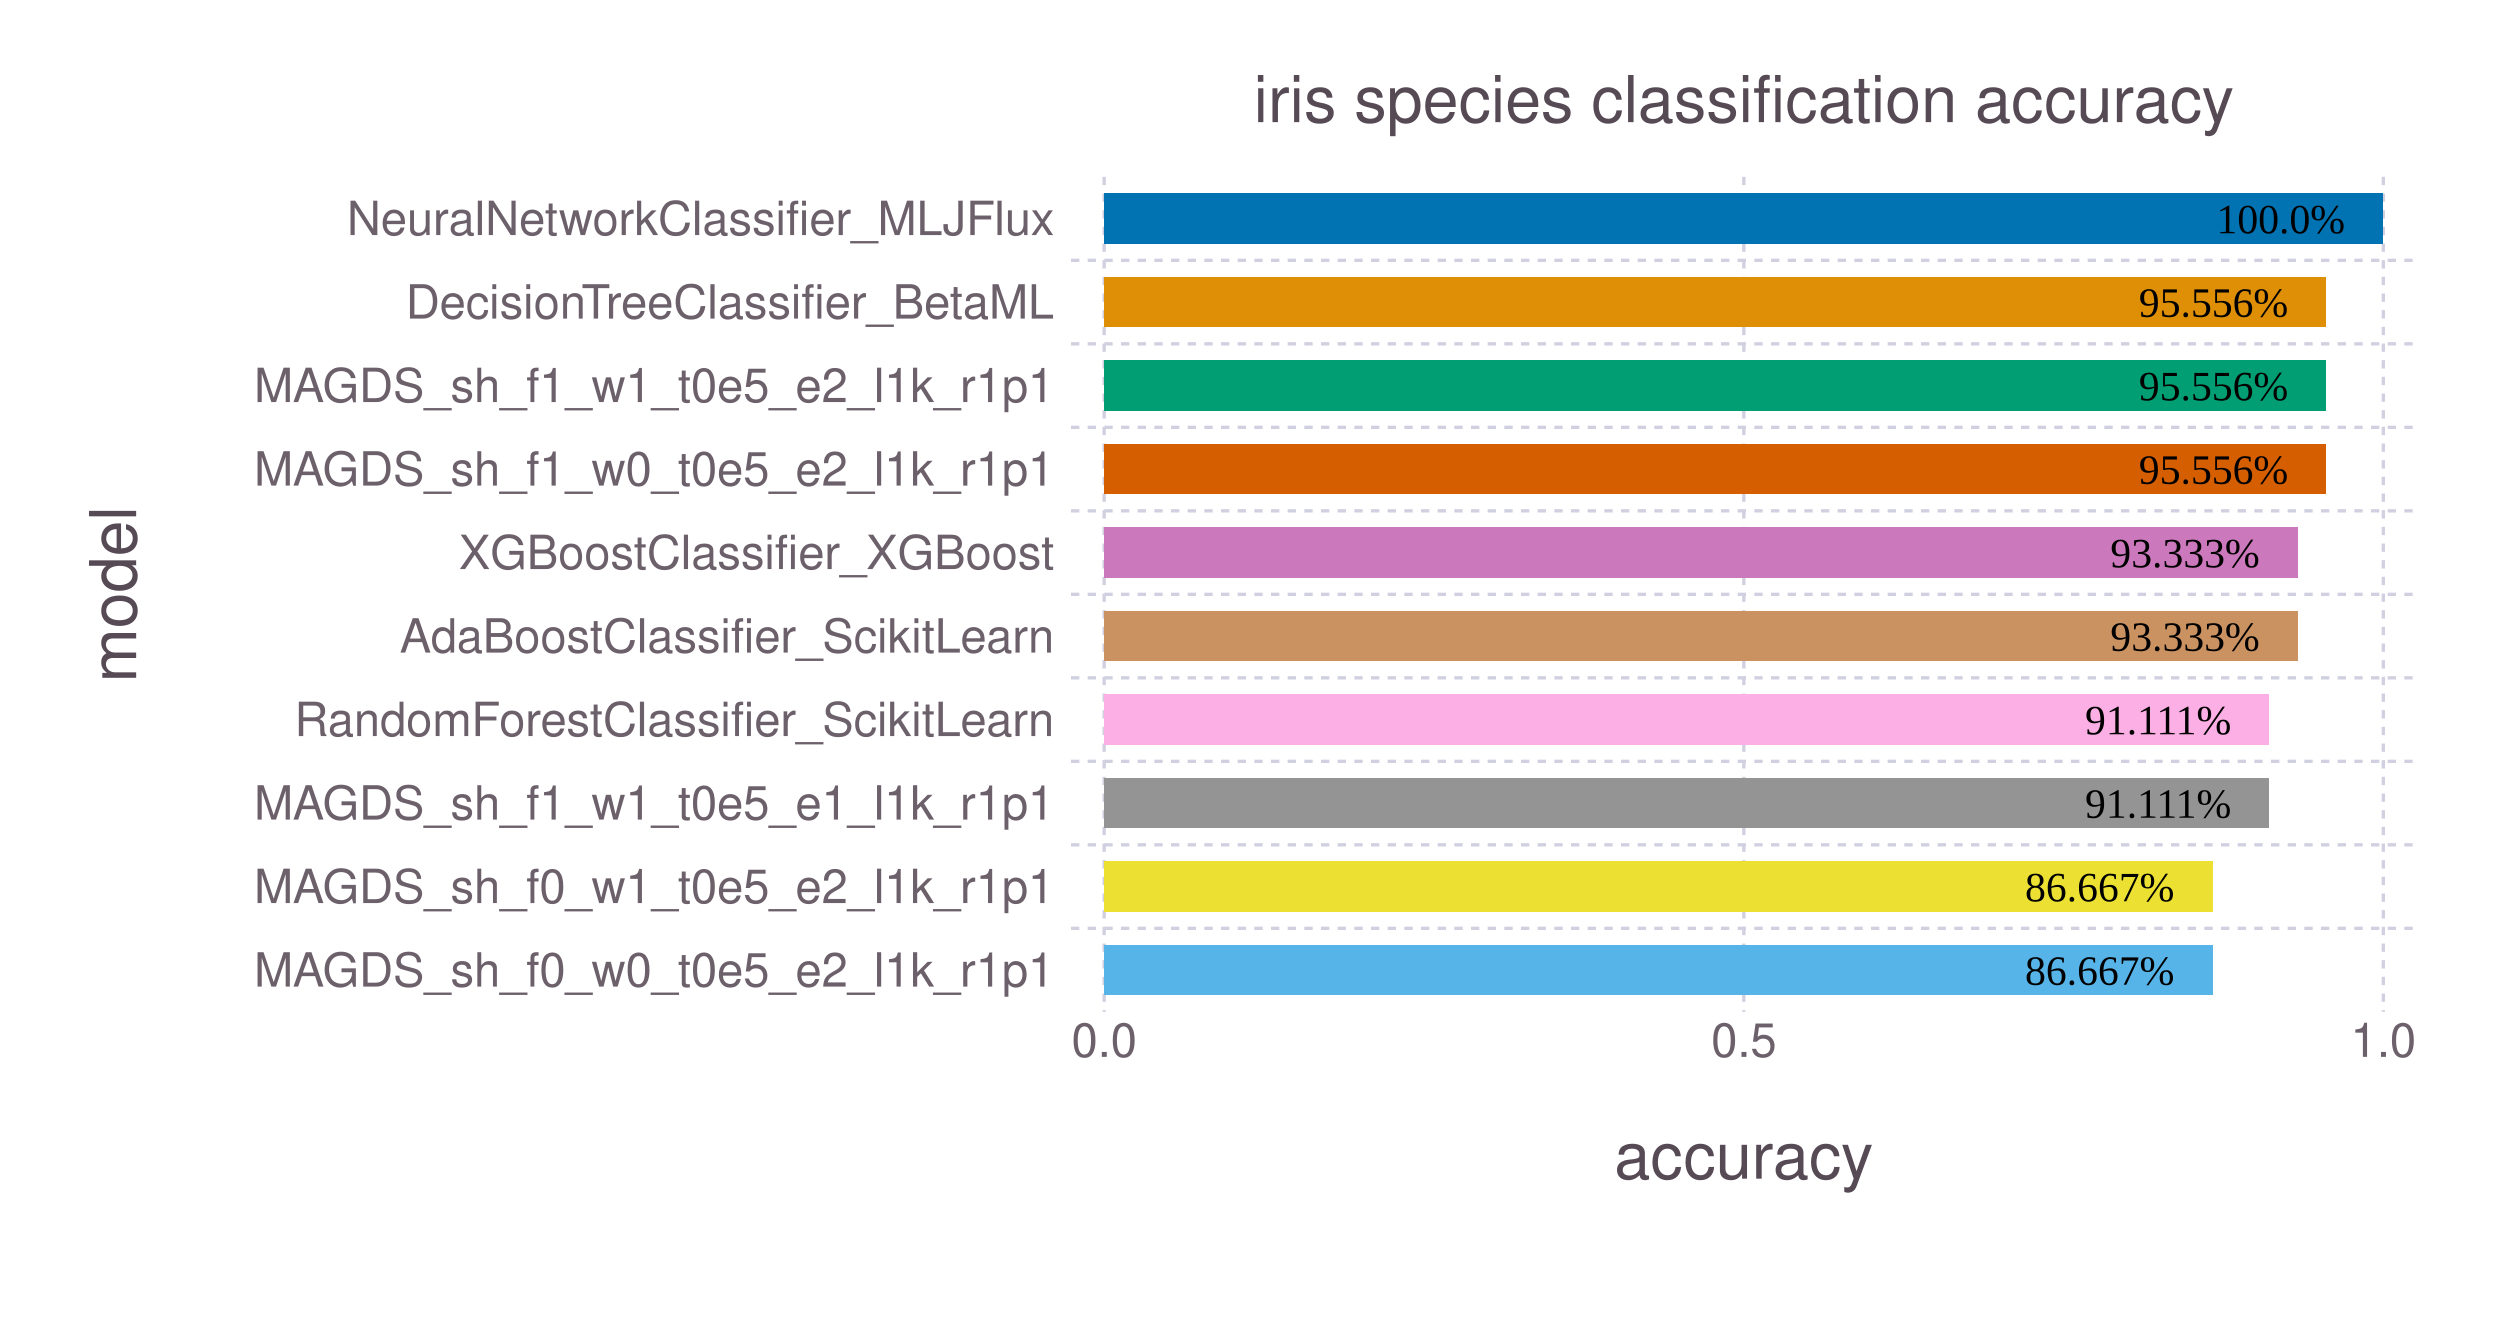
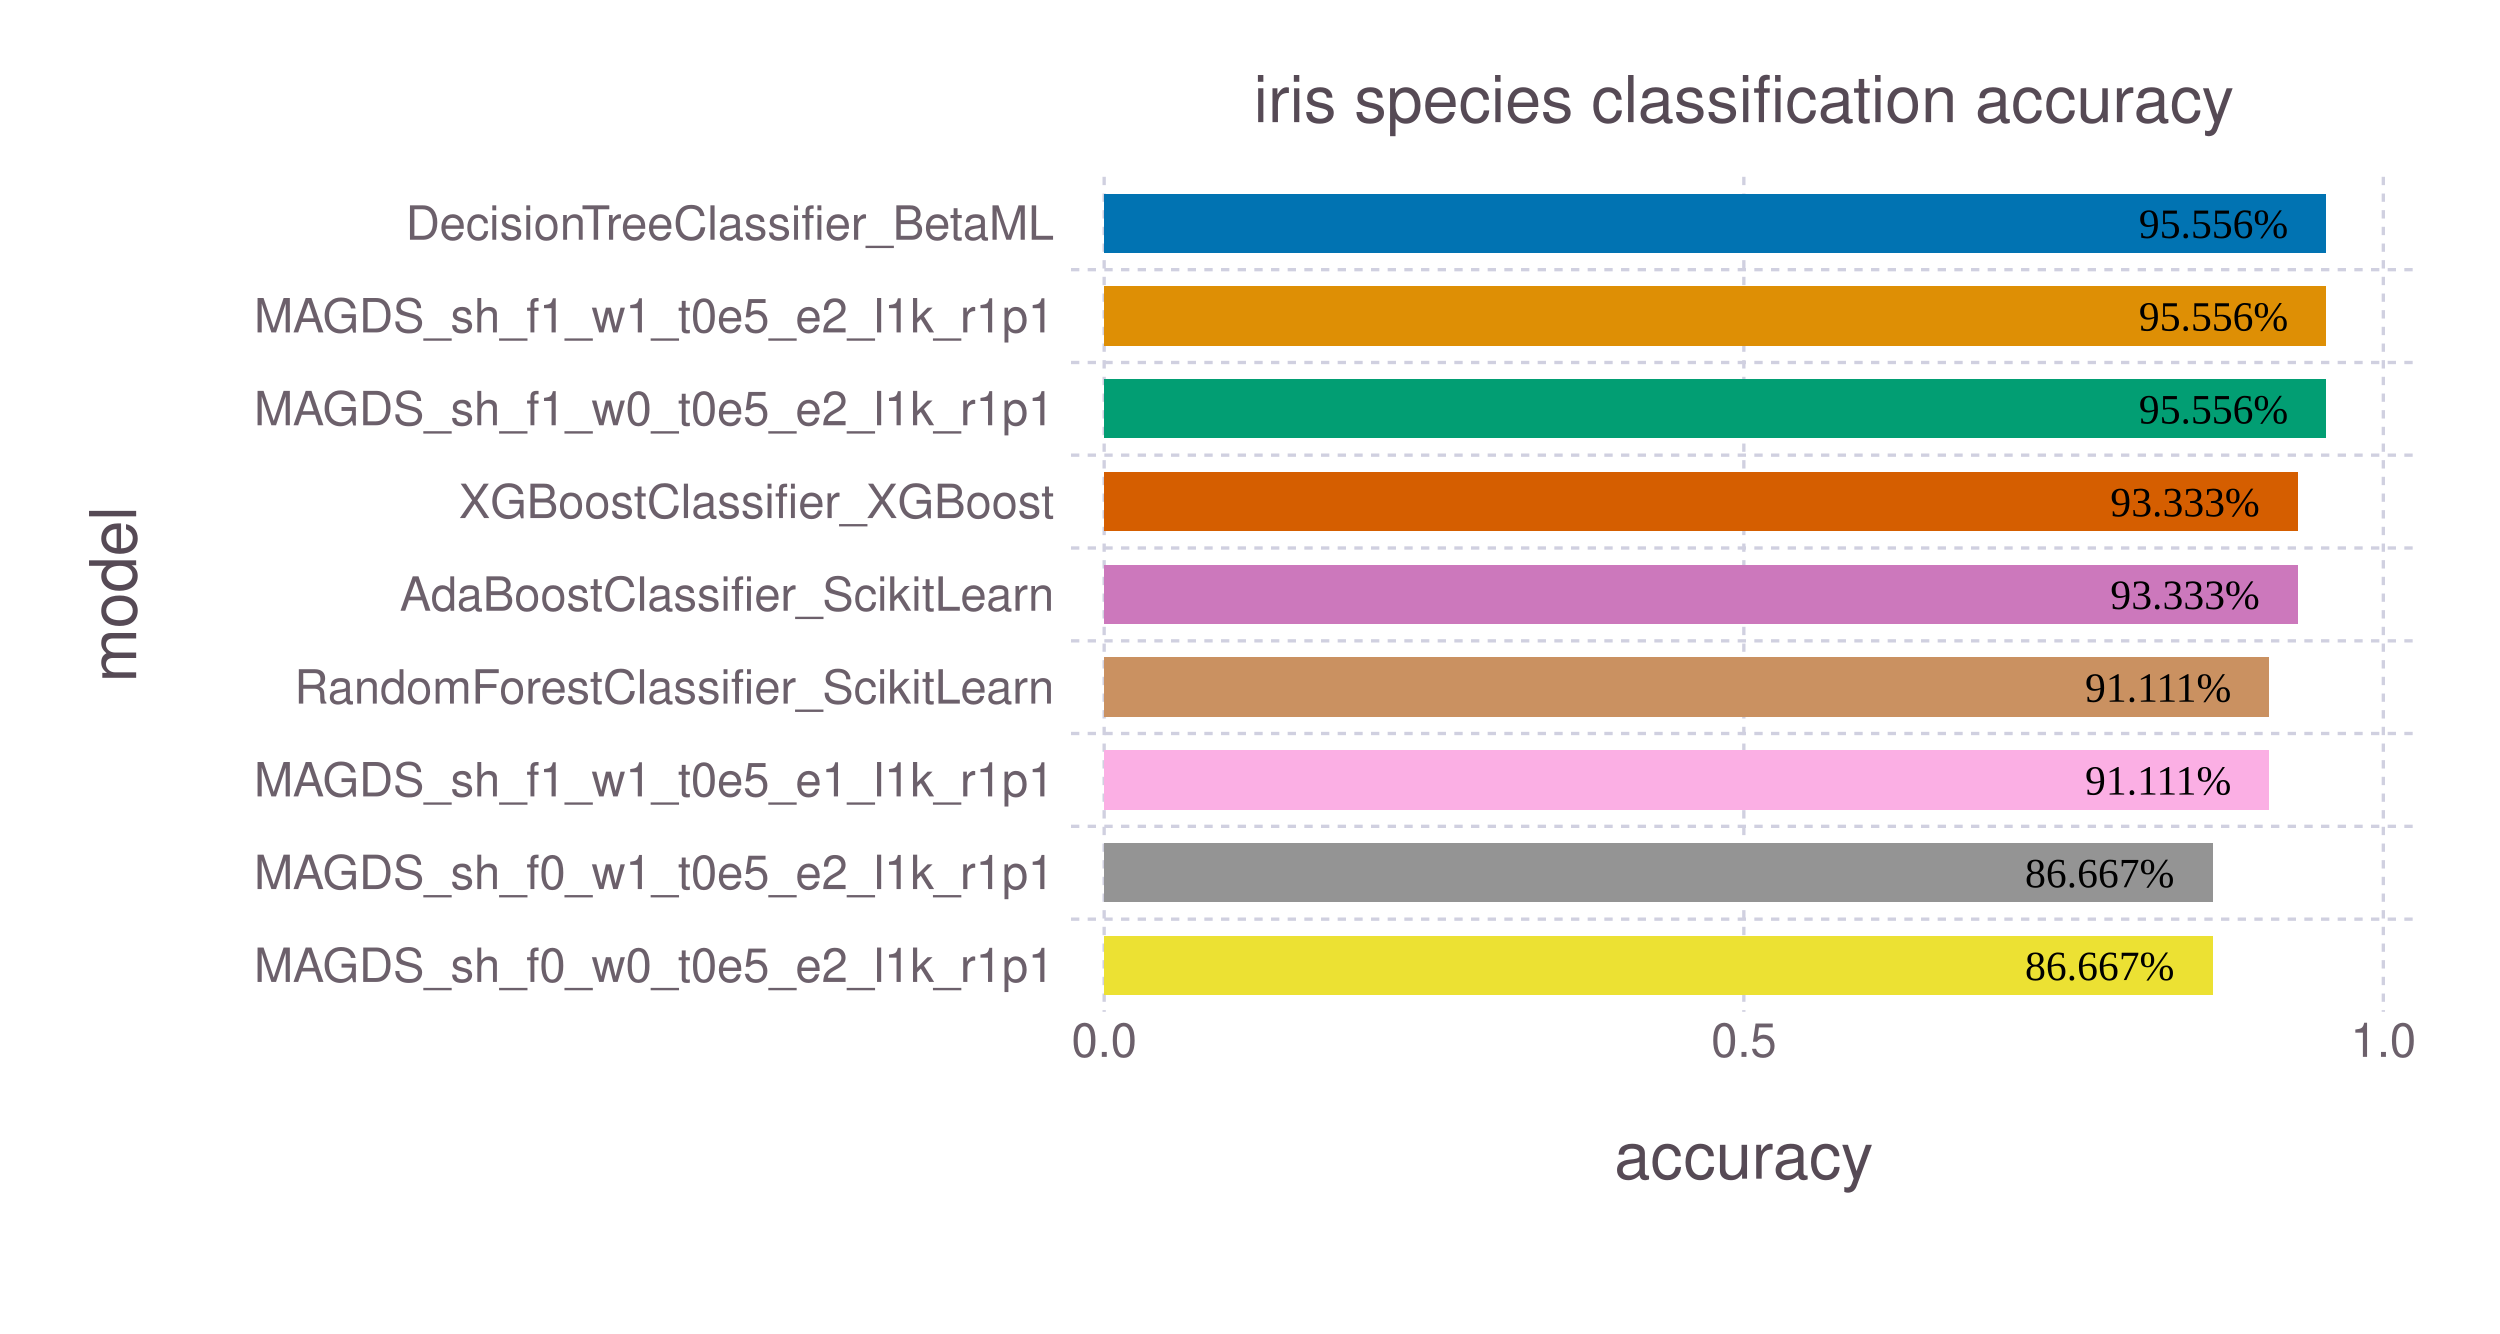
<svg xmlns="http://www.w3.org/2000/svg" version="1.2" width="150mm" height="80mm" viewBox="0 0 150 80" stroke="none" fill="#000000" stroke-width="0.3" font-size="3.88">
  <defs>
    <marker id="arrow" markerWidth="15" markerHeight="7" refX="5" refY="3.5" orient="auto" markerUnits="strokeWidth">
      <path d="M0,0 L15,3.5 L0,7 z" stroke="context-stroke" fill="context-stroke" />
    </marker>
  </defs>
-   <g class="plotroot xscalable" id="img-18e792ad-1">
-     <g font-size="3.88" font-family="'PT Sans','Helvetica Neue','Helvetica',sans-serif" fill="#564A55" stroke="#000000" stroke-opacity="0.000" id="img-18e792ad-2">
+   <g class="plotroot xscalable" id="img-83386334-1">
+     <g font-size="3.88" font-family="'PT Sans','Helvetica Neue','Helvetica',sans-serif" fill="#564A55" stroke="#000000" stroke-opacity="0.000" id="img-83386334-2">
      <g transform="translate(104.63,68.39)">
        <g class="primitive">
          <text text-anchor="middle" dy="0.6em">accuracy</text>
        </g>
      </g>
    </g>
-     <g class="guide xlabels" font-size="2.82" font-family="'PT Sans Caption','Helvetica Neue','Helvetica',sans-serif" fill="#6C606B" id="img-18e792ad-3">
+     <g class="guide xlabels" font-size="2.82" font-family="'PT Sans Caption','Helvetica Neue','Helvetica',sans-serif" fill="#6C606B" id="img-83386334-3">
      <g transform="translate(66.25,61.72)">
        <g class="primitive">
          <text text-anchor="middle" dy="0.6em">0.0</text>
        </g>
      </g>
      <g transform="translate(104.63,61.72)">
        <g class="primitive">
          <text text-anchor="middle" dy="0.6em">0.5</text>
        </g>
      </g>
      <g transform="translate(143,61.72)">
        <g class="primitive">
          <text text-anchor="middle" dy="0.6em">1.0</text>
        </g>
      </g>
    </g>
-     <g clip-path="url(#img-18e792ad-4)">
-       <g id="img-18e792ad-5">
-         <g pointer-events="visible" stroke-width="0.3" fill="#000000" fill-opacity="0.000" stroke="#000000" stroke-opacity="0.000" class="guide background" id="img-18e792ad-6">
-           <g transform="translate(104.63,35.66)" id="img-18e792ad-7">
+     <g clip-path="url(#img-83386334-4)">
+       <g id="img-83386334-5">
+         <g pointer-events="visible" stroke-width="0.3" fill="#000000" fill-opacity="0.000" stroke="#000000" stroke-opacity="0.000" class="guide background" id="img-83386334-6">
+           <g transform="translate(104.63,35.66)" id="img-83386334-7">
            <path d="M-40.37,-25.05 L40.37,-25.05 40.37,25.05 -40.37,25.05  z" class="primitive" />
          </g>
        </g>
-         <g class="guide ygridlines xfixed" stroke-dasharray="0.5,0.5" stroke-width="0.2" stroke="#D0D0E0" id="img-18e792ad-8">
-           <g transform="translate(104.63,15.62)" id="img-18e792ad-9">
-             <path fill="none" d="M-40.37,0 L40.37,0 " class="primitive" />
-           </g>
-           <g transform="translate(104.63,20.63)" id="img-18e792ad-10">
-             <path fill="none" d="M-40.37,0 L40.37,0 " class="primitive" />
-           </g>
-           <g transform="translate(104.63,25.64)" id="img-18e792ad-11">
-             <path fill="none" d="M-40.37,0 L40.37,0 " class="primitive" />
-           </g>
-           <g transform="translate(104.63,30.65)" id="img-18e792ad-12">
-             <path fill="none" d="M-40.37,0 L40.37,0 " class="primitive" />
-           </g>
-           <g transform="translate(104.63,35.66)" id="img-18e792ad-13">
-             <path fill="none" d="M-40.37,0 L40.37,0 " class="primitive" />
-           </g>
-           <g transform="translate(104.63,40.67)" id="img-18e792ad-14">
-             <path fill="none" d="M-40.37,0 L40.37,0 " class="primitive" />
-           </g>
-           <g transform="translate(104.63,45.68)" id="img-18e792ad-15">
-             <path fill="none" d="M-40.37,0 L40.37,0 " class="primitive" />
-           </g>
-           <g transform="translate(104.63,50.69)" id="img-18e792ad-16">
-             <path fill="none" d="M-40.37,0 L40.37,0 " class="primitive" />
-           </g>
-           <g transform="translate(104.63,55.7)" id="img-18e792ad-17">
-             <path fill="none" d="M-40.37,0 L40.37,0 " class="primitive" />
-           </g>
-         </g>
-         <g class="guide xgridlines yfixed" stroke-dasharray="0.5,0.5" stroke-width="0.2" stroke="#D0D0E0" id="img-18e792ad-18">
-           <g transform="translate(66.25,35.66)" id="img-18e792ad-19">
+         <g class="guide ygridlines xfixed" stroke-dasharray="0.5,0.5" stroke-width="0.2" stroke="#D0D0E0" id="img-83386334-8">
+           <g transform="translate(104.63,16.18)" id="img-83386334-9">
+             <path fill="none" d="M-40.37,0 L40.37,0 " class="primitive" />
+           </g>
+           <g transform="translate(104.63,21.75)" id="img-83386334-10">
+             <path fill="none" d="M-40.37,0 L40.37,0 " class="primitive" />
+           </g>
+           <g transform="translate(104.63,27.31)" id="img-83386334-11">
+             <path fill="none" d="M-40.37,0 L40.37,0 " class="primitive" />
+           </g>
+           <g transform="translate(104.63,32.88)" id="img-83386334-12">
+             <path fill="none" d="M-40.37,0 L40.37,0 " class="primitive" />
+           </g>
+           <g transform="translate(104.63,38.45)" id="img-83386334-13">
+             <path fill="none" d="M-40.37,0 L40.37,0 " class="primitive" />
+           </g>
+           <g transform="translate(104.63,44.01)" id="img-83386334-14">
+             <path fill="none" d="M-40.37,0 L40.37,0 " class="primitive" />
+           </g>
+           <g transform="translate(104.63,49.58)" id="img-83386334-15">
+             <path fill="none" d="M-40.37,0 L40.37,0 " class="primitive" />
+           </g>
+           <g transform="translate(104.63,55.15)" id="img-83386334-16">
+             <path fill="none" d="M-40.37,0 L40.37,0 " class="primitive" />
+           </g>
+         </g>
+         <g class="guide xgridlines yfixed" stroke-dasharray="0.5,0.5" stroke-width="0.2" stroke="#D0D0E0" id="img-83386334-17">
+           <g transform="translate(66.25,35.66)" id="img-83386334-18">
            <path fill="none" d="M0,-25.05 L0,25.05 " class="primitive" />
          </g>
-           <g transform="translate(104.63,35.66)" id="img-18e792ad-20">
+           <g transform="translate(104.63,35.66)" id="img-83386334-19">
            <path fill="none" d="M0,-25.05 L0,25.05 " class="primitive" />
          </g>
-           <g transform="translate(143,35.66)" id="img-18e792ad-21">
+           <g transform="translate(143,35.66)" id="img-83386334-20">
            <path fill="none" d="M0,-25.05 L0,25.05 " class="primitive" />
          </g>
        </g>
-         <g class="plotpanel" id="img-18e792ad-22">
-           <g shape-rendering="crispEdges" stroke-width="0.3" id="img-18e792ad-23">
-             <g stroke="#000000" stroke-opacity="0.000" class="geometry" id="img-18e792ad-24">
-               <g transform="translate(99.51,58.21)" id="img-18e792ad-25" fill="#56B4E9">
-                 <path d="M-33.26,-1.51 L33.26,-1.51 33.26,1.51 -33.26,1.51  z" class="primitive" />
-               </g>
-               <g transform="translate(99.51,53.2)" id="img-18e792ad-26" fill="#ECE133">
-                 <path d="M-33.26,-1.51 L33.26,-1.51 33.26,1.51 -33.26,1.51  z" class="primitive" />
-               </g>
-               <g transform="translate(101.21,48.19)" id="img-18e792ad-27" fill="#949494">
-                 <path d="M-34.96,-1.51 L34.96,-1.51 34.96,1.51 -34.96,1.51  z" class="primitive" />
-               </g>
-               <g transform="translate(101.21,43.18)" id="img-18e792ad-28" fill="#FBAFE4">
-                 <path d="M-34.96,-1.51 L34.96,-1.51 34.96,1.51 -34.96,1.51  z" class="primitive" />
-               </g>
-               <g transform="translate(102.07,38.17)" id="img-18e792ad-29" fill="#CA9161">
-                 <path d="M-35.82,-1.51 L35.82,-1.51 35.82,1.51 -35.82,1.51  z" class="primitive" />
-               </g>
-               <g transform="translate(102.07,33.16)" id="img-18e792ad-30" fill="#CC78BC">
-                 <path d="M-35.82,-1.51 L35.82,-1.51 35.82,1.51 -35.82,1.51  z" class="primitive" />
-               </g>
-               <g transform="translate(102.92,28.15)" id="img-18e792ad-31" fill="#D55E00">
-                 <path d="M-36.67,-1.51 L36.67,-1.51 36.67,1.51 -36.67,1.51  z" class="primitive" />
-               </g>
-               <g transform="translate(102.92,23.14)" id="img-18e792ad-32" fill="#029E73">
-                 <path d="M-36.67,-1.51 L36.67,-1.51 36.67,1.51 -36.67,1.51  z" class="primitive" />
-               </g>
-               <g transform="translate(102.92,18.13)" id="img-18e792ad-33" fill="#DE8F05">
-                 <path d="M-36.67,-1.51 L36.67,-1.51 36.67,1.51 -36.67,1.51  z" class="primitive" />
-               </g>
-               <g transform="translate(104.63,13.12)" id="img-18e792ad-34" fill="#0173B2">
-                 <path d="M-38.37,-1.51 L38.37,-1.51 38.37,1.51 -38.37,1.51  z" class="primitive" />
-               </g>
-             </g>
-           </g>
-         </g>
-         <g class="geometry" id="img-18e792ad-35">
-           <g fill="#000000" font-size="2.5" id="img-18e792ad-36">
-             <g transform="translate(140.7,13.12)" id="img-18e792ad-37">
-               <g class="primitive">
-                 <text text-anchor="end" dy="0.35em">100.0%</text>
-               </g>
-             </g>
-             <g transform="translate(137.29,18.13)" id="img-18e792ad-38">
+         <g class="plotpanel" id="img-83386334-21">
+           <g shape-rendering="crispEdges" stroke-width="0.3" id="img-83386334-22">
+             <g stroke="#000000" stroke-opacity="0.000" class="geometry" id="img-83386334-23">
+               <g transform="translate(99.51,57.93)" id="img-83386334-24" fill="#ECE133">
+                 <path d="M-33.26,-1.78 L33.26,-1.78 33.26,1.78 -33.26,1.78  z" class="primitive" />
+               </g>
+               <g transform="translate(99.51,52.36)" id="img-83386334-25" fill="#949494">
+                 <path d="M-33.26,-1.78 L33.26,-1.78 33.26,1.78 -33.26,1.78  z" class="primitive" />
+               </g>
+               <g transform="translate(101.21,46.8)" id="img-83386334-26" fill="#FBAFE4">
+                 <path d="M-34.96,-1.78 L34.96,-1.78 34.96,1.78 -34.96,1.78  z" class="primitive" />
+               </g>
+               <g transform="translate(101.21,41.23)" id="img-83386334-27" fill="#CA9161">
+                 <path d="M-34.96,-1.78 L34.96,-1.78 34.96,1.78 -34.96,1.78  z" class="primitive" />
+               </g>
+               <g transform="translate(102.07,35.66)" id="img-83386334-28" fill="#CC78BC">
+                 <path d="M-35.82,-1.78 L35.82,-1.78 35.82,1.78 -35.82,1.78  z" class="primitive" />
+               </g>
+               <g transform="translate(102.07,30.1)" id="img-83386334-29" fill="#D55E00">
+                 <path d="M-35.82,-1.78 L35.82,-1.78 35.82,1.78 -35.82,1.78  z" class="primitive" />
+               </g>
+               <g transform="translate(102.92,24.53)" id="img-83386334-30" fill="#029E73">
+                 <path d="M-36.67,-1.78 L36.67,-1.78 36.67,1.78 -36.67,1.78  z" class="primitive" />
+               </g>
+               <g transform="translate(102.92,18.96)" id="img-83386334-31" fill="#DE8F05">
+                 <path d="M-36.67,-1.78 L36.67,-1.78 36.67,1.78 -36.67,1.78  z" class="primitive" />
+               </g>
+               <g transform="translate(102.92,13.4)" id="img-83386334-32" fill="#0173B2">
+                 <path d="M-36.67,-1.78 L36.67,-1.78 36.67,1.78 -36.67,1.78  z" class="primitive" />
+               </g>
+             </g>
+           </g>
+         </g>
+         <g class="geometry" id="img-83386334-33">
+           <g fill="#000000" font-size="2.5" id="img-83386334-34">
+             <g transform="translate(137.29,13.4)" id="img-83386334-35">
              <g class="primitive">
                <text text-anchor="end" dy="0.35em">95.556%</text>
              </g>
            </g>
-             <g transform="translate(137.29,23.14)" id="img-18e792ad-39">
+             <g transform="translate(137.29,18.96)" id="img-83386334-36">
              <g class="primitive">
                <text text-anchor="end" dy="0.35em">95.556%</text>
              </g>
            </g>
-             <g transform="translate(137.29,28.15)" id="img-18e792ad-40">
+             <g transform="translate(137.29,24.53)" id="img-83386334-37">
              <g class="primitive">
                <text text-anchor="end" dy="0.35em">95.556%</text>
              </g>
            </g>
-             <g transform="translate(135.58,33.16)" id="img-18e792ad-41">
+             <g transform="translate(135.58,30.1)" id="img-83386334-38">
              <g class="primitive">
                <text text-anchor="end" dy="0.35em">93.333%</text>
              </g>
            </g>
-             <g transform="translate(135.58,38.17)" id="img-18e792ad-42">
+             <g transform="translate(135.58,35.66)" id="img-83386334-39">
              <g class="primitive">
                <text text-anchor="end" dy="0.35em">93.333%</text>
              </g>
            </g>
-             <g transform="translate(133.88,43.18)" id="img-18e792ad-43">
+             <g transform="translate(133.88,41.23)" id="img-83386334-40">
              <g class="primitive">
                <text text-anchor="end" dy="0.35em">91.111%</text>
              </g>
            </g>
-             <g transform="translate(133.88,48.19)" id="img-18e792ad-44">
+             <g transform="translate(133.88,46.8)" id="img-83386334-41">
              <g class="primitive">
                <text text-anchor="end" dy="0.35em">91.111%</text>
              </g>
            </g>
-             <g transform="translate(130.46,53.2)" id="img-18e792ad-45">
+             <g transform="translate(130.46,52.36)" id="img-83386334-42">
              <g class="primitive">
                <text text-anchor="end" dy="0.35em">86.667%</text>
              </g>
            </g>
-             <g transform="translate(130.46,58.21)" id="img-18e792ad-46">
+             <g transform="translate(130.46,57.93)" id="img-83386334-43">
              <g class="primitive">
                <text text-anchor="end" dy="0.35em">86.667%</text>
              </g>
            </g>
          </g>
        </g>
      </g>
    </g>
-     <g class="guide ylabels" font-size="2.82" font-family="'PT Sans Caption','Helvetica Neue','Helvetica',sans-serif" fill="#6C606B" id="img-18e792ad-47">
-       <g transform="translate(63.25,13.12)" id="img-18e792ad-48">
-         <g class="primitive">
-           <text text-anchor="end" dy="0.35em">NeuralNetworkClassifier_MLJFlux</text>
-         </g>
-       </g>
-       <g transform="translate(63.25,18.13)" id="img-18e792ad-49">
+     <g class="guide ylabels" font-size="2.82" font-family="'PT Sans Caption','Helvetica Neue','Helvetica',sans-serif" fill="#6C606B" id="img-83386334-44">
+       <g transform="translate(63.25,13.4)" id="img-83386334-45">
        <g class="primitive">
          <text text-anchor="end" dy="0.35em">DecisionTreeClassifier_BetaML</text>
        </g>
      </g>
-       <g transform="translate(63.25,23.14)" id="img-18e792ad-50">
+       <g transform="translate(63.25,18.96)" id="img-83386334-46">
        <g class="primitive">
          <text text-anchor="end" dy="0.35em">MAGDS_sh_f1_w1_t0e5_e2_l1k_r1p1</text>
        </g>
      </g>
-       <g transform="translate(63.25,28.15)" id="img-18e792ad-51">
+       <g transform="translate(63.25,24.53)" id="img-83386334-47">
        <g class="primitive">
          <text text-anchor="end" dy="0.35em">MAGDS_sh_f1_w0_t0e5_e2_l1k_r1p1</text>
        </g>
      </g>
-       <g transform="translate(63.25,33.16)" id="img-18e792ad-52">
+       <g transform="translate(63.25,30.1)" id="img-83386334-48">
        <g class="primitive">
          <text text-anchor="end" dy="0.35em">XGBoostClassifier_XGBoost</text>
        </g>
      </g>
-       <g transform="translate(63.25,38.17)" id="img-18e792ad-53">
+       <g transform="translate(63.25,35.66)" id="img-83386334-49">
        <g class="primitive">
          <text text-anchor="end" dy="0.35em">AdaBoostClassifier_ScikitLearn</text>
        </g>
      </g>
-       <g transform="translate(63.25,43.18)" id="img-18e792ad-54">
+       <g transform="translate(63.25,41.23)" id="img-83386334-50">
        <g class="primitive">
          <text text-anchor="end" dy="0.35em">RandomForestClassifier_ScikitLearn</text>
        </g>
      </g>
-       <g transform="translate(63.25,48.19)" id="img-18e792ad-55">
+       <g transform="translate(63.25,46.8)" id="img-83386334-51">
        <g class="primitive">
          <text text-anchor="end" dy="0.35em">MAGDS_sh_f1_w1_t0e5_e1_l1k_r1p1</text>
        </g>
      </g>
-       <g transform="translate(63.25,53.2)" id="img-18e792ad-56">
+       <g transform="translate(63.25,52.36)" id="img-83386334-52">
        <g class="primitive">
          <text text-anchor="end" dy="0.35em">MAGDS_sh_f0_w1_t0e5_e2_l1k_r1p1</text>
        </g>
      </g>
-       <g transform="translate(63.25,58.21)" id="img-18e792ad-57">
+       <g transform="translate(63.25,57.93)" id="img-83386334-53">
        <g class="primitive">
          <text text-anchor="end" dy="0.35em">MAGDS_sh_f0_w0_t0e5_e2_l1k_r1p1</text>
        </g>
      </g>
    </g>
-     <g font-size="3.88" font-family="'PT Sans','Helvetica Neue','Helvetica',sans-serif" fill="#564A55" stroke="#000000" stroke-opacity="0.000" id="img-18e792ad-58">
-       <g transform="translate(8.81,33.66)" id="img-18e792ad-59">
+     <g font-size="3.88" font-family="'PT Sans','Helvetica Neue','Helvetica',sans-serif" fill="#564A55" stroke="#000000" stroke-opacity="0.000" id="img-83386334-54">
+       <g transform="translate(8.81,33.66)" id="img-83386334-55">
        <g class="primitive">
          <text text-anchor="middle" dy="0.35em" transform="rotate(-90,0, 2)">model</text>
        </g>
      </g>
    </g>
-     <g font-size="3.88" font-family="'PT Sans','Helvetica Neue','Helvetica',sans-serif" fill="#564A55" stroke="#000000" stroke-opacity="0.000" id="img-18e792ad-60">
-       <g transform="translate(104.63,5)" id="img-18e792ad-61">
+     <g font-size="3.88" font-family="'PT Sans','Helvetica Neue','Helvetica',sans-serif" fill="#564A55" stroke="#000000" stroke-opacity="0.000" id="img-83386334-56">
+       <g transform="translate(104.63,5)" id="img-83386334-57">
        <g class="primitive">
          <text text-anchor="middle" dy="0.6em">iris species classification accuracy</text>
        </g>
      </g>
    </g>
  </g>
  <defs>
-     <clipPath id="img-18e792ad-4">
+     <clipPath id="img-83386334-4">
      <path d="M64.25,10.61 L145,10.61 145,60.72 64.25,60.72 " />
    </clipPath>
  </defs>
</svg>
